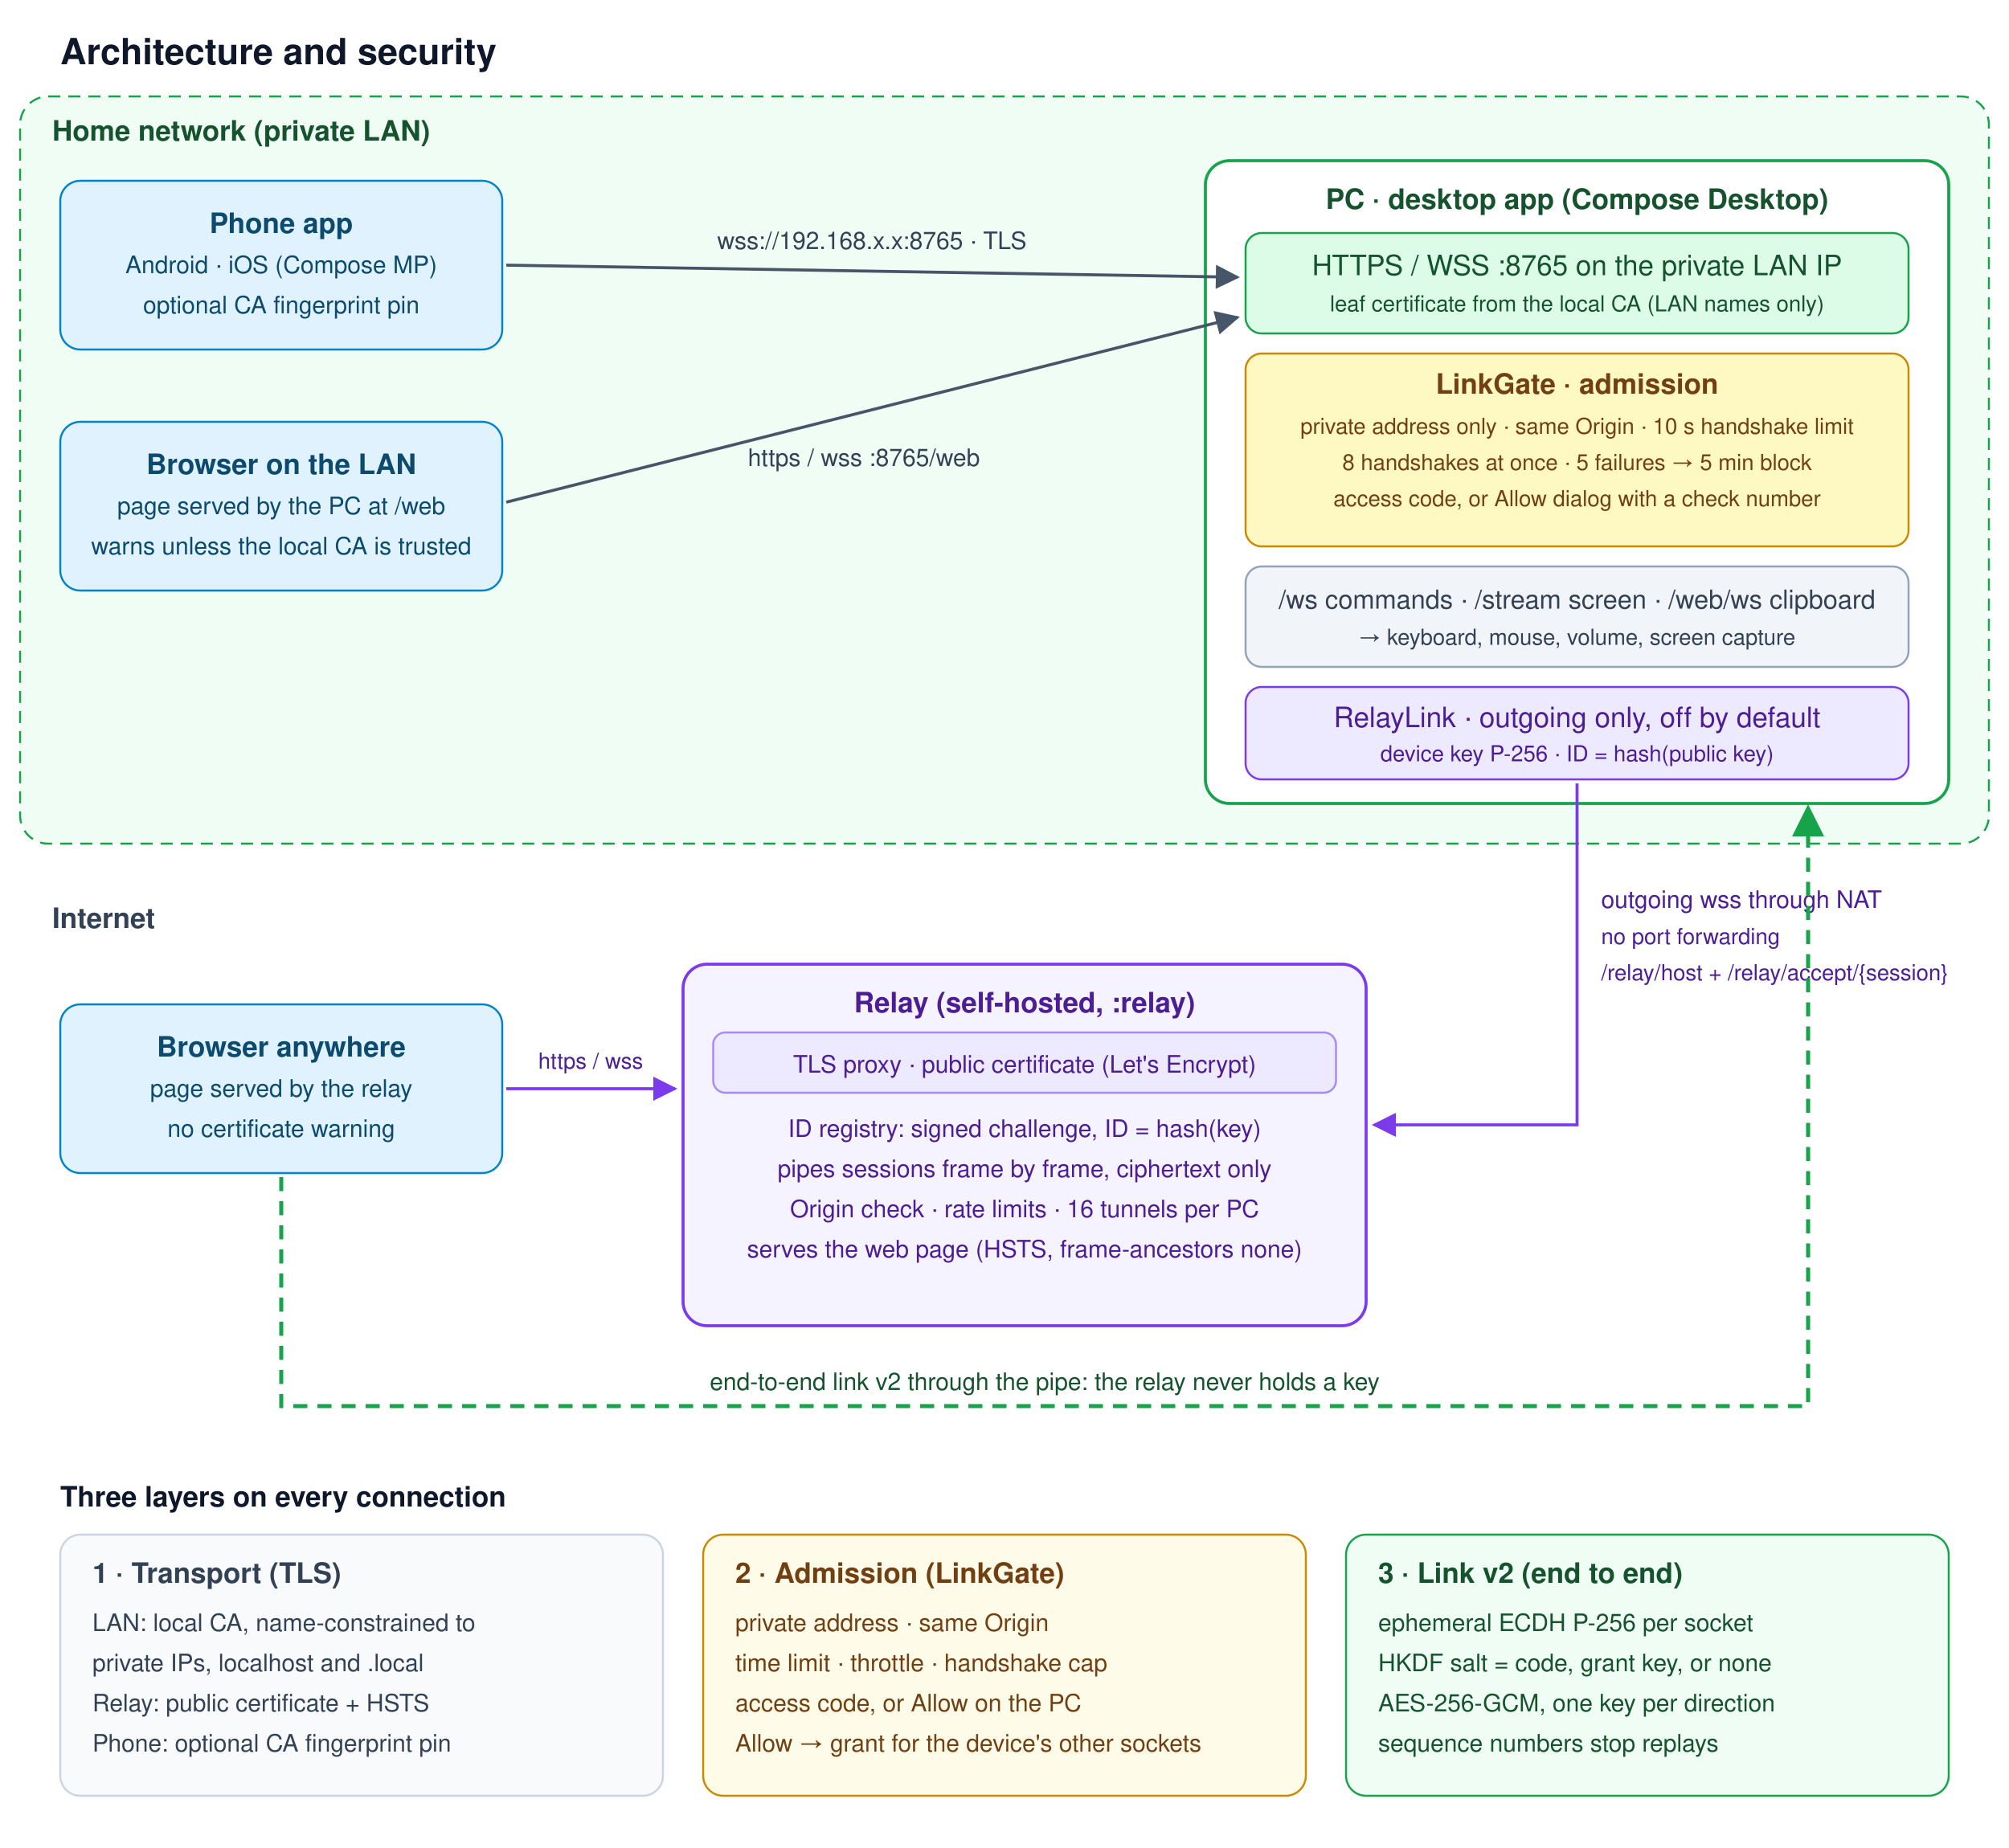
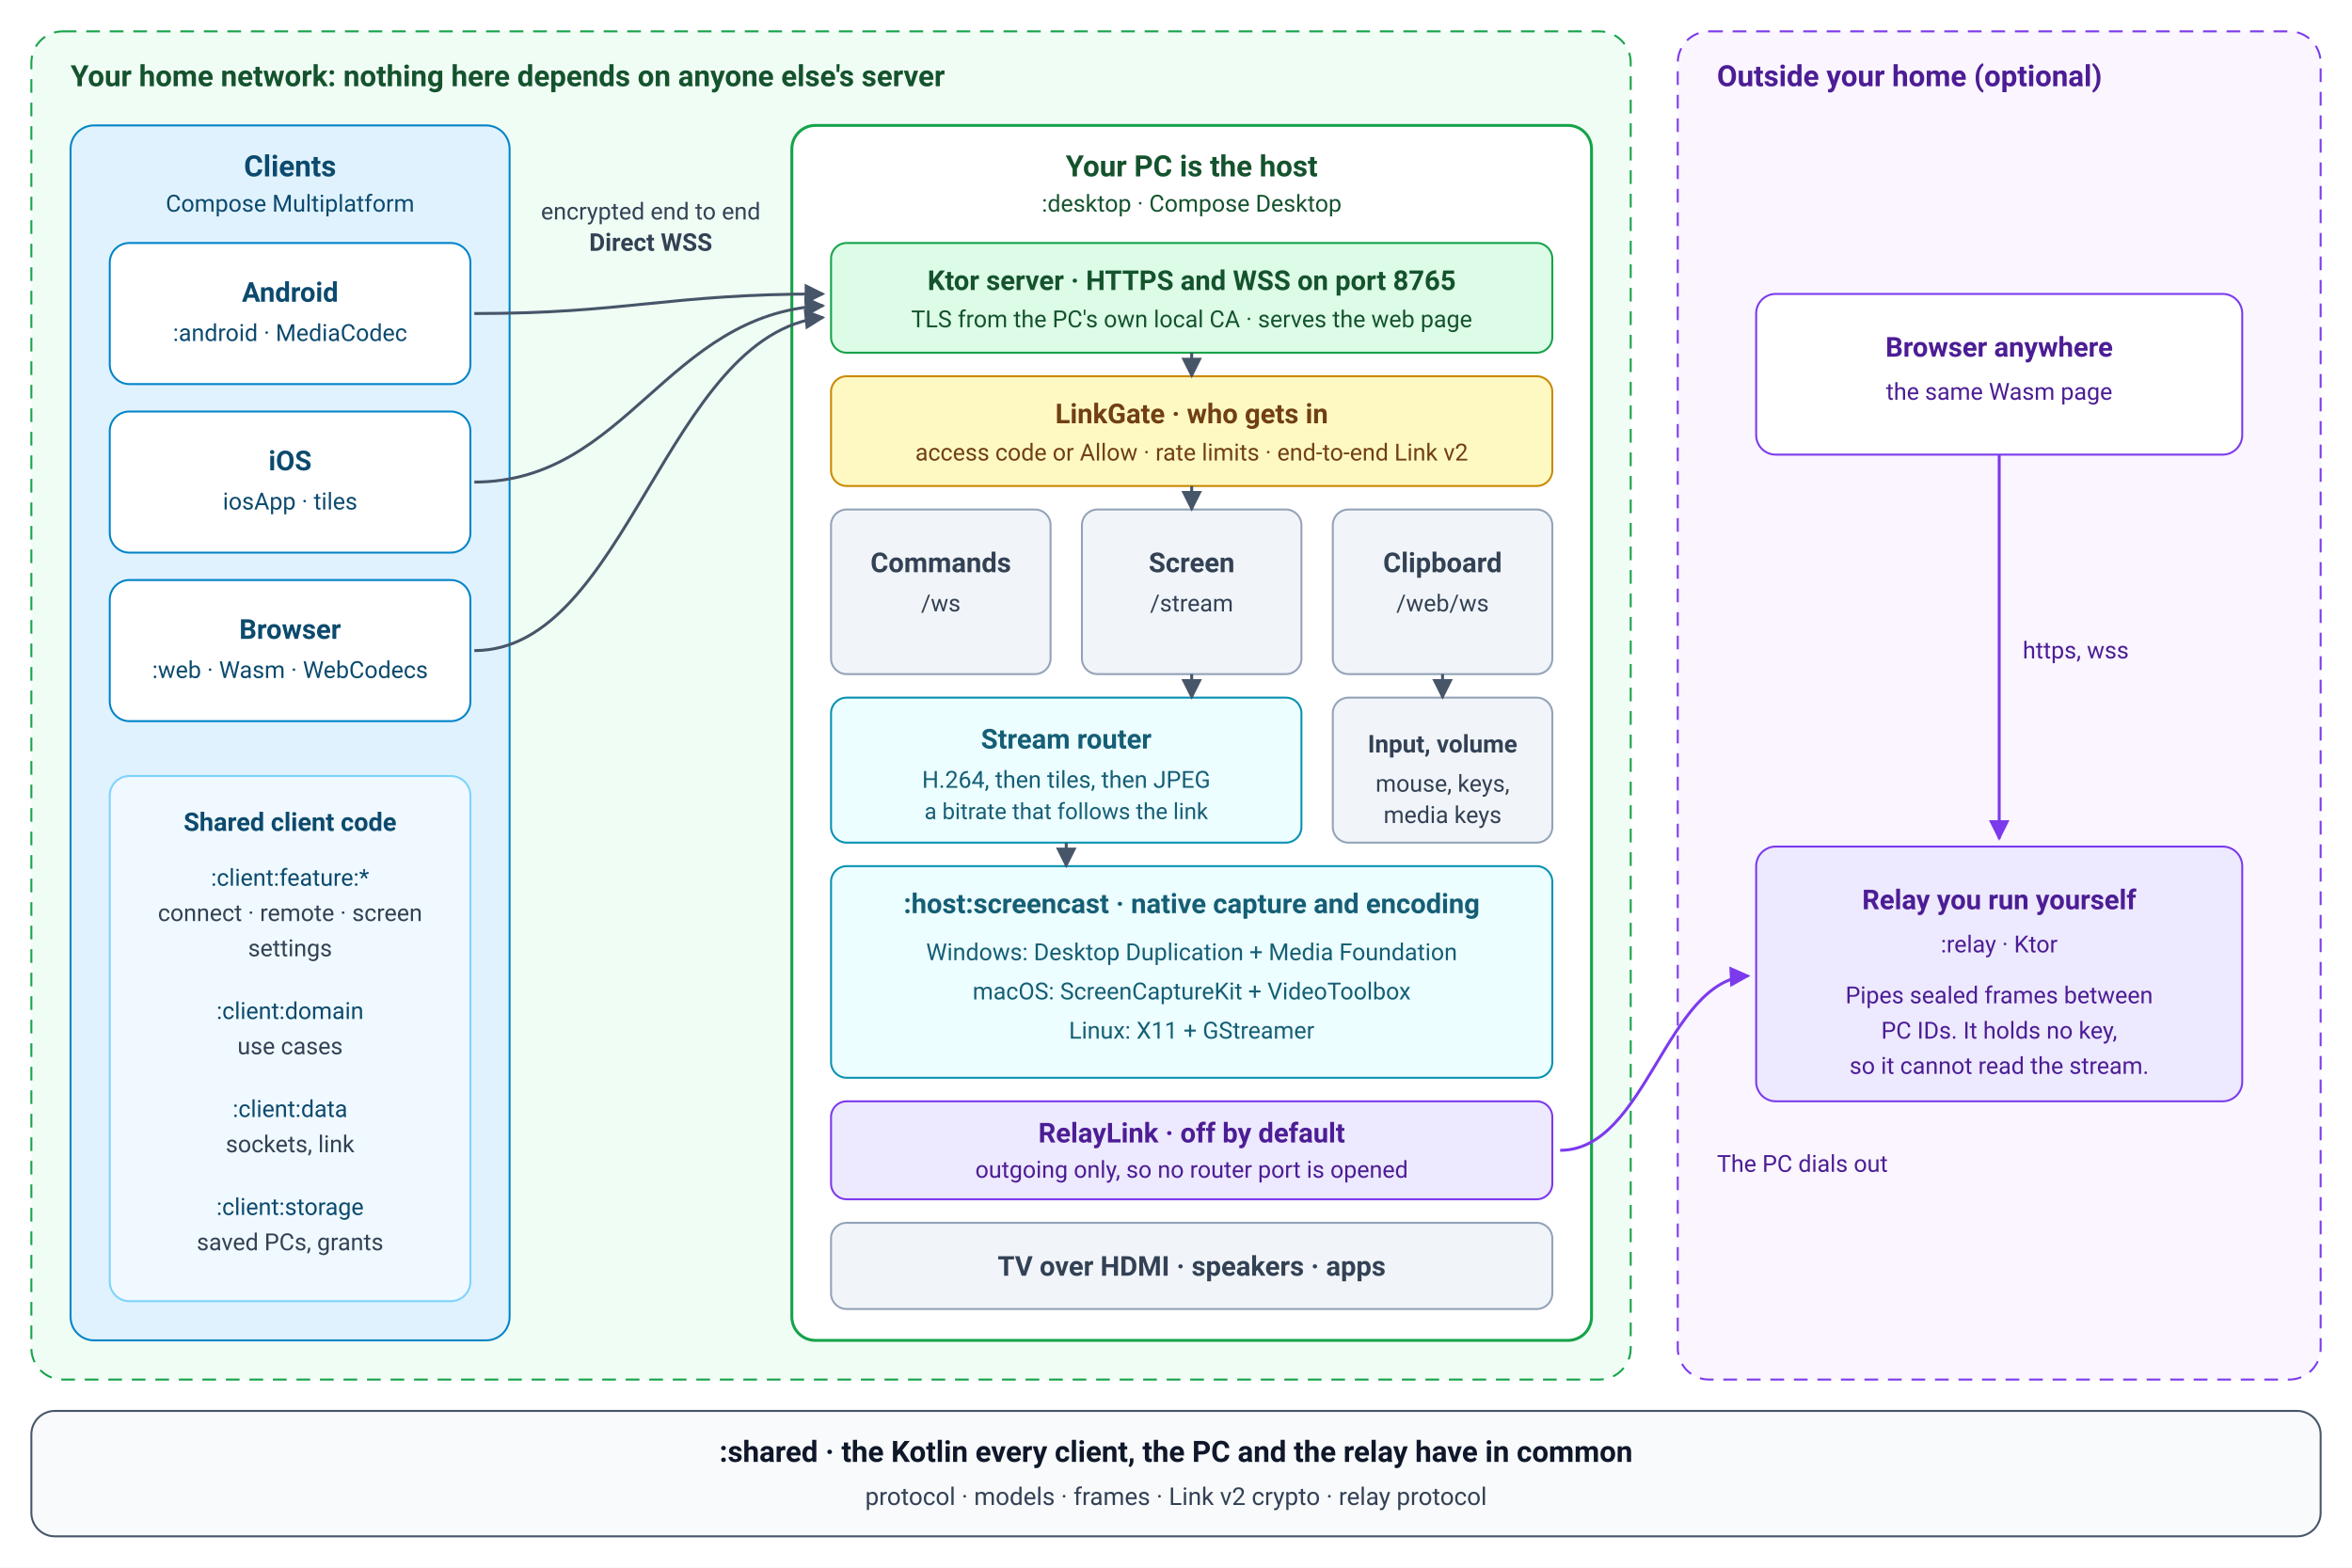
- <svg xmlns="http://www.w3.org/2000/svg" viewBox="0 0 1000 920" font-family="-apple-system, Segoe UI, Helvetica, Arial, sans-serif" font-size="14">
+ <svg xmlns="http://www.w3.org/2000/svg" viewBox="0 0 1200 800" font-family="-apple-system, 'Segoe UI', Roboto, Helvetica, Arial, sans-serif" font-size="14" role="img" aria-label="High level architecture: Android, iOS and browser clients connect to the desktop app over the home network, a browser outside it comes through an optional self-hosted relay, and one Kotlin codebase is shared by all of them.">
  <defs>
-     <marker id="a" viewBox="0 0 10 10" refX="9" refY="5" markerWidth="8" markerHeight="8" orient="auto-start-reverse">
+     <marker id="line" viewBox="0 0 10 10" refX="9" refY="5" markerWidth="7" markerHeight="7" orient="auto-start-reverse">
      <path d="M0 0L10 5L0 10z" fill="#475569" />
    </marker>
-     <marker id="v" viewBox="0 0 10 10" refX="9" refY="5" markerWidth="8" markerHeight="8" orient="auto-start-reverse">
+     <marker id="relay" viewBox="0 0 10 10" refX="9" refY="5" markerWidth="7" markerHeight="7" orient="auto-start-reverse">
      <path d="M0 0L10 5L0 10z" fill="#7c3aed" />
    </marker>
-     <marker id="g" viewBox="0 0 10 10" refX="9" refY="5" markerWidth="8" markerHeight="8" orient="auto-start-reverse">
-       <path d="M0 0L10 5L0 10z" fill="#16a34a" />
-     </marker>
  </defs>
-   <rect width="1000" height="920" fill="#ffffff" />
-   <text x="30" y="32" font-size="18" font-weight="700" fill="#0f172a">Architecture and security</text>
-   <rect x="10" y="48" width="980" height="372" rx="14" fill="#f0fdf4" stroke="#16a34a" stroke-dasharray="6 4" />
-   <text x="26" y="70" font-weight="700" fill="#14532d">Home network (private LAN)</text>
-   <rect x="30" y="90" width="220" height="84" rx="10" fill="#e0f2fe" stroke="#0284c7" />
-   <text x="140" y="116" text-anchor="middle" font-weight="700" fill="#0c4a6e">Phone app</text>
-   <text x="140" y="136" text-anchor="middle" font-size="12" fill="#0c4a6e">Android · iOS (Compose MP)</text>
-   <text x="140" y="156" text-anchor="middle" font-size="12" fill="#0c4a6e">optional CA fingerprint pin</text>
-   <rect x="30" y="210" width="220" height="84" rx="10" fill="#e0f2fe" stroke="#0284c7" />
-   <text x="140" y="236" text-anchor="middle" font-weight="700" fill="#0c4a6e">Browser on the LAN</text>
-   <text x="140" y="256" text-anchor="middle" font-size="12" fill="#0c4a6e">page served by the PC at /web</text>
-   <text x="140" y="276" text-anchor="middle" font-size="12" fill="#0c4a6e">warns unless the local CA is trusted</text>
-   <rect x="600" y="80" width="370" height="320" rx="12" fill="#ffffff" stroke="#16a34a" stroke-width="1.5" />
-   <text x="785" y="104" text-anchor="middle" font-weight="700" fill="#14532d">PC · desktop app (Compose Desktop)</text>
-   <rect x="620" y="116" width="330" height="50" rx="8" fill="#dcfce7" stroke="#16a34a" />
-   <text x="785" y="137" text-anchor="middle" fill="#14532d">HTTPS / WSS :8765 on the private LAN IP</text>
-   <text x="785" y="155" text-anchor="middle" font-size="11" fill="#14532d">leaf certificate from the local CA (LAN names only)</text>
-   <rect x="620" y="176" width="330" height="96" rx="8" fill="#fef9c3" stroke="#ca8a04" />
-   <text x="785" y="196" text-anchor="middle" font-weight="700" fill="#713f12">LinkGate · admission</text>
-   <text x="785" y="216" text-anchor="middle" font-size="11" fill="#713f12">private address only · same Origin · 10 s handshake limit</text>
-   <text x="785" y="234" text-anchor="middle" font-size="11" fill="#713f12">8 handshakes at once · 5 failures → 5 min block</text>
-   <text x="785" y="252" text-anchor="middle" font-size="11" fill="#713f12">access code, or Allow dialog with a check number</text>
-   <rect x="620" y="282" width="330" height="50" rx="8" fill="#f1f5f9" stroke="#94a3b8" />
-   <text x="785" y="303" text-anchor="middle" font-size="13" fill="#334155">/ws commands · /stream screen · /web/ws clipboard</text>
-   <text x="785" y="321" text-anchor="middle" font-size="11" fill="#334155">→ keyboard, mouse, volume, screen capture</text>
-   <rect x="620" y="342" width="330" height="46" rx="8" fill="#ede9fe" stroke="#7c3aed" />
-   <text x="785" y="362" text-anchor="middle" fill="#4c1d95">RelayLink · outgoing only, off by default</text>
-   <text x="785" y="379" text-anchor="middle" font-size="11" fill="#4c1d95">device key P-256 · ID = hash(public key)</text>
-   <line x1="252" y1="132" x2="616" y2="138" stroke="#475569" stroke-width="1.5" marker-end="url(#a)" />
-   <text x="434" y="124" text-anchor="middle" font-size="12" fill="#334155">wss://192.168.x.x:8765 · TLS</text>
-   <line x1="252" y1="250" x2="616" y2="158" stroke="#475569" stroke-width="1.5" marker-end="url(#a)" />
-   <text x="430" y="232" text-anchor="middle" font-size="12" fill="#334155">https / wss :8765/web</text>
-   <text x="26" y="462" font-weight="700" fill="#334155">Internet</text>
-   <rect x="30" y="500" width="220" height="84" rx="10" fill="#e0f2fe" stroke="#0284c7" />
-   <text x="140" y="526" text-anchor="middle" font-weight="700" fill="#0c4a6e">Browser anywhere</text>
-   <text x="140" y="546" text-anchor="middle" font-size="12" fill="#0c4a6e">page served by the relay</text>
-   <text x="140" y="566" text-anchor="middle" font-size="12" fill="#0c4a6e">no certificate warning</text>
-   <rect x="340" y="480" width="340" height="180" rx="12" fill="#f5f3ff" stroke="#7c3aed" stroke-width="1.5" />
-   <text x="510" y="504" text-anchor="middle" font-weight="700" fill="#4c1d95">Relay (self-hosted, :relay)</text>
-   <rect x="355" y="514" width="310" height="30" rx="6" fill="#ede9fe" stroke="#a78bfa" />
-   <text x="510" y="534" text-anchor="middle" font-size="12" fill="#4c1d95">TLS proxy · public certificate (Let's Encrypt)</text>
-   <text x="510" y="566" text-anchor="middle" font-size="12" fill="#4c1d95">ID registry: signed challenge, ID = hash(key)</text>
-   <text x="510" y="586" text-anchor="middle" font-size="12" fill="#4c1d95">pipes sessions frame by frame, ciphertext only</text>
-   <text x="510" y="606" text-anchor="middle" font-size="12" fill="#4c1d95">Origin check · rate limits · 16 tunnels per PC</text>
-   <text x="510" y="626" text-anchor="middle" font-size="12" fill="#4c1d95">serves the web page (HSTS, frame-ancestors none)</text>
-   <line x1="252" y1="542" x2="336" y2="542" stroke="#7c3aed" stroke-width="1.5" marker-end="url(#v)" />
-   <text x="294" y="532" text-anchor="middle" font-size="11" fill="#4c1d95">https / wss</text>
-   <path d="M785 390 V560 H684" fill="none" stroke="#7c3aed" stroke-width="1.5" marker-end="url(#v)" />
-   <text x="797" y="452" font-size="12" fill="#4c1d95">outgoing wss through NAT</text>
-   <text x="797" y="470" font-size="11" fill="#4c1d95">no port forwarding</text>
-   <text x="797" y="488" font-size="11" fill="#4c1d95">/relay/host + /relay/accept/{session}</text>
-   <path d="M140 586 V700 H900 V402" fill="none" stroke="#16a34a" stroke-width="2" stroke-dasharray="7 5" marker-end="url(#g)" />
-   <text x="520" y="692" text-anchor="middle" font-size="12" fill="#14532d">end-to-end link v2 through the pipe: the relay never holds a key</text>
-   <text x="30" y="750" font-weight="700" fill="#0f172a">Three layers on every connection</text>
-   <rect x="30" y="764" width="300" height="130" rx="10" fill="#f8fafc" stroke="#cbd5e1" />
-   <text x="46" y="788" font-weight="700" fill="#334155">1 · Transport (TLS)</text>
-   <text x="46" y="812" font-size="12" fill="#334155">LAN: local CA, name-constrained to</text>
-   <text x="46" y="832" font-size="12" fill="#334155">private IPs, localhost and .local</text>
-   <text x="46" y="852" font-size="12" fill="#334155">Relay: public certificate + HSTS</text>
-   <text x="46" y="872" font-size="12" fill="#334155">Phone: optional CA fingerprint pin</text>
-   <rect x="350" y="764" width="300" height="130" rx="10" fill="#fefce8" stroke="#ca8a04" />
-   <text x="366" y="788" font-weight="700" fill="#713f12">2 · Admission (LinkGate)</text>
-   <text x="366" y="812" font-size="12" fill="#713f12">private address · same Origin</text>
-   <text x="366" y="832" font-size="12" fill="#713f12">time limit · throttle · handshake cap</text>
-   <text x="366" y="852" font-size="12" fill="#713f12">access code, or Allow on the PC</text>
-   <text x="366" y="872" font-size="12" fill="#713f12">Allow → grant for the device's other sockets</text>
-   <rect x="670" y="764" width="300" height="130" rx="10" fill="#f0fdf4" stroke="#16a34a" />
-   <text x="686" y="788" font-weight="700" fill="#14532d">3 · Link v2 (end to end)</text>
-   <text x="686" y="812" font-size="12" fill="#14532d">ephemeral ECDH P-256 per socket</text>
-   <text x="686" y="832" font-size="12" fill="#14532d">HKDF salt = code, grant key, or none</text>
-   <text x="686" y="852" font-size="12" fill="#14532d">AES-256-GCM, one key per direction</text>
-   <text x="686" y="872" font-size="12" fill="#14532d">sequence numbers stop replays</text>
+   <rect width="1200" height="800" fill="#ffffff" />
+   <rect x="16" y="16" width="816" height="688" rx="16" fill="#f0fdf4" stroke="#16a34a" stroke-dasharray="7 5" />
+   <text x="36" y="44" font-size="15" font-weight="700" fill="#14532d">Your home network: nothing here depends on anyone else's server</text>
+   <rect x="36" y="64" width="224" height="620" rx="12" fill="#e0f2fe" stroke="#0284c7" />
+   <text x="148" y="90" text-anchor="middle" font-size="15" font-weight="700" fill="#0c4a6e">Clients</text>
+   <text x="148" y="108" text-anchor="middle" font-size="12" fill="#0c4a6e">Compose Multiplatform</text>
+   <rect x="56" y="124" width="184" height="72" rx="10" fill="#ffffff" stroke="#0284c7" />
+   <text x="148" y="154" text-anchor="middle" font-weight="700" fill="#0c4a6e">Android</text>
+   <text x="148" y="174" text-anchor="middle" font-size="12" fill="#0c4a6e">:android · MediaCodec</text>
+   <rect x="56" y="210" width="184" height="72" rx="10" fill="#ffffff" stroke="#0284c7" />
+   <text x="148" y="240" text-anchor="middle" font-weight="700" fill="#0c4a6e">iOS</text>
+   <text x="148" y="260" text-anchor="middle" font-size="12" fill="#0c4a6e">iosApp · tiles</text>
+   <rect x="56" y="296" width="184" height="72" rx="10" fill="#ffffff" stroke="#0284c7" />
+   <text x="148" y="326" text-anchor="middle" font-weight="700" fill="#0c4a6e">Browser</text>
+   <text x="148" y="346" text-anchor="middle" font-size="12" fill="#0c4a6e">:web · Wasm · WebCodecs</text>
+   <rect x="56" y="396" width="184" height="268" rx="10" fill="#f0f9ff" stroke="#7dd3fc" />
+   <text x="148" y="424" text-anchor="middle" font-size="13" font-weight="700" fill="#0c4a6e">Shared client code</text>
+   <text x="148" y="452" text-anchor="middle" font-size="12" fill="#0c4a6e">:client:feature:*</text>
+   <text x="148" y="470" text-anchor="middle" font-size="12" fill="#334155">connect · remote · screen</text>
+   <text x="148" y="488" text-anchor="middle" font-size="12" fill="#334155">settings</text>
+   <text x="148" y="520" text-anchor="middle" font-size="12" fill="#0c4a6e">:client:domain</text>
+   <text x="148" y="538" text-anchor="middle" font-size="12" fill="#334155">use cases</text>
+   <text x="148" y="570" text-anchor="middle" font-size="12" fill="#0c4a6e">:client:data</text>
+   <text x="148" y="588" text-anchor="middle" font-size="12" fill="#334155">sockets, link</text>
+   <text x="148" y="620" text-anchor="middle" font-size="12" fill="#0c4a6e">:client:storage</text>
+   <text x="148" y="638" text-anchor="middle" font-size="12" fill="#334155">saved PCs, grants</text>
+   <rect x="404" y="64" width="408" height="620" rx="12" fill="#ffffff" stroke="#16a34a" stroke-width="1.5" />
+   <text x="608" y="90" text-anchor="middle" font-size="15" font-weight="700" fill="#14532d">Your PC is the host</text>
+   <text x="608" y="108" text-anchor="middle" font-size="12" fill="#14532d">:desktop · Compose Desktop</text>
+   <rect x="424" y="124" width="368" height="56" rx="8" fill="#dcfce7" stroke="#16a34a" />
+   <text x="608" y="148" text-anchor="middle" font-weight="700" fill="#14532d">Ktor server · HTTPS and WSS on port 8765</text>
+   <text x="608" y="167" text-anchor="middle" font-size="12" fill="#14532d">TLS from the PC's own local CA · serves the web page</text>
+   <rect x="424" y="192" width="368" height="56" rx="8" fill="#fef9c3" stroke="#ca8a04" />
+   <text x="608" y="216" text-anchor="middle" font-weight="700" fill="#713f12">LinkGate · who gets in</text>
+   <text x="608" y="235" text-anchor="middle" font-size="12" fill="#713f12">access code or Allow · rate limits · end-to-end Link v2</text>
+   <rect x="424" y="260" width="112" height="84" rx="8" fill="#f1f5f9" stroke="#94a3b8" />
+   <text x="480" y="292" text-anchor="middle" font-weight="700" fill="#334155">Commands</text>
+   <text x="480" y="312" text-anchor="middle" font-size="12" fill="#334155">/ws</text>
+   <rect x="552" y="260" width="112" height="84" rx="8" fill="#f1f5f9" stroke="#94a3b8" />
+   <text x="608" y="292" text-anchor="middle" font-weight="700" fill="#334155">Screen</text>
+   <text x="608" y="312" text-anchor="middle" font-size="12" fill="#334155">/stream</text>
+   <rect x="680" y="260" width="112" height="84" rx="8" fill="#f1f5f9" stroke="#94a3b8" />
+   <text x="736" y="292" text-anchor="middle" font-weight="700" fill="#334155">Clipboard</text>
+   <text x="736" y="312" text-anchor="middle" font-size="12" fill="#334155">/web/ws</text>
+   <rect x="424" y="356" width="240" height="74" rx="8" fill="#ecfeff" stroke="#0891b2" />
+   <text x="544" y="382" text-anchor="middle" font-weight="700" fill="#155e75">Stream router</text>
+   <text x="544" y="402" text-anchor="middle" font-size="12" fill="#155e75">H.264, then tiles, then JPEG</text>
+   <text x="544" y="418" text-anchor="middle" font-size="11.500" fill="#155e75">a bitrate that follows the link</text>
+   <rect x="680" y="356" width="112" height="74" rx="8" fill="#f1f5f9" stroke="#94a3b8" />
+   <text x="736" y="384" text-anchor="middle" font-size="12.500" font-weight="700" fill="#334155">Input, volume</text>
+   <text x="736" y="404" text-anchor="middle" font-size="12" fill="#334155">mouse, keys,</text>
+   <text x="736" y="420" text-anchor="middle" font-size="12" fill="#334155">media keys</text>
+   <rect x="424" y="442" width="368" height="108" rx="8" fill="#ecfeff" stroke="#0891b2" />
+   <text x="608" y="466" text-anchor="middle" font-weight="700" fill="#155e75">:host:screencast · native capture and encoding</text>
+   <text x="608" y="490" text-anchor="middle" font-size="12" fill="#155e75">Windows: Desktop Duplication + Media Foundation</text>
+   <text x="608" y="510" text-anchor="middle" font-size="12" fill="#155e75">macOS: ScreenCaptureKit + VideoToolbox</text>
+   <text x="608" y="530" text-anchor="middle" font-size="12" fill="#155e75">Linux: X11 + GStreamer</text>
+   <rect x="424" y="562" width="368" height="50" rx="8" fill="#ede9fe" stroke="#7c3aed" />
+   <text x="608" y="583" text-anchor="middle" font-weight="700" fill="#4c1d95">RelayLink · off by default</text>
+   <text x="608" y="601" text-anchor="middle" font-size="12" fill="#4c1d95">outgoing only, so no router port is opened</text>
+   <rect x="424" y="624" width="368" height="44" rx="8" fill="#f1f5f9" stroke="#94a3b8" />
+   <text x="608" y="651" text-anchor="middle" font-weight="700" fill="#334155">TV over HDMI · speakers · apps</text>
+   <path d="M608 344v12" stroke="#475569" stroke-width="1.5" marker-end="url(#line)" />
+   <path d="M736 344v12" stroke="#475569" stroke-width="1.5" marker-end="url(#line)" />
+   <path d="M544 430v12" stroke="#475569" stroke-width="1.5" marker-end="url(#line)" />
+   <path d="M608 180v12" stroke="#475569" stroke-width="1.5" marker-end="url(#line)" />
+   <path d="M608 248v12" stroke="#475569" stroke-width="1.5" marker-end="url(#line)" />
+   <path d="M242 160 C320 160 340 150 420 150" fill="none" stroke="#475569" stroke-width="1.5" marker-end="url(#line)" />
+   <path d="M242 246 C320 246 340 160 420 156" fill="none" stroke="#475569" stroke-width="1.5" marker-end="url(#line)" />
+   <path d="M242 332 C320 332 340 170 420 162" fill="none" stroke="#475569" stroke-width="1.5" marker-end="url(#line)" />
+   <text x="332" y="128" text-anchor="middle" font-size="12.500" font-weight="700" fill="#334155">Direct WSS</text>
+   <text x="332" y="112" text-anchor="middle" font-size="12" fill="#334155">encrypted end to end</text>
+   <rect x="856" y="16" width="328" height="688" rx="16" fill="#faf5ff" stroke="#7c3aed" stroke-dasharray="7 5" />
+   <text x="876" y="44" font-size="15" font-weight="700" fill="#4c1d95">Outside your home (optional)</text>
+   <rect x="896" y="150" width="248" height="82" rx="10" fill="#ffffff" stroke="#7c3aed" />
+   <text x="1020" y="182" text-anchor="middle" font-weight="700" fill="#4c1d95">Browser anywhere</text>
+   <text x="1020" y="204" text-anchor="middle" font-size="12" fill="#4c1d95">the same Wasm page</text>
+   <rect x="896" y="432" width="248" height="130" rx="10" fill="#ede9fe" stroke="#7c3aed" />
+   <text x="1020" y="464" text-anchor="middle" font-weight="700" fill="#4c1d95">Relay you run yourself</text>
+   <text x="1020" y="486" text-anchor="middle" font-size="12" fill="#4c1d95">:relay · Ktor</text>
+   <text x="1020" y="512" text-anchor="middle" font-size="12" fill="#4c1d95">Pipes sealed frames between</text>
+   <text x="1020" y="530" text-anchor="middle" font-size="12" fill="#4c1d95">PC IDs. It holds no key,</text>
+   <text x="1020" y="548" text-anchor="middle" font-size="12" fill="#4c1d95">so it cannot read the stream.</text>
+   <path d="M1020 232v196" fill="none" stroke="#7c3aed" stroke-width="1.5" marker-end="url(#relay)" />
+   <text x="1032" y="336" font-size="12" fill="#4c1d95">https, wss</text>
+   <path d="M796 587 C840 587 850 500 892 498" fill="none" stroke="#7c3aed" stroke-width="1.5" marker-end="url(#relay)" />
+   <text x="876" y="598" font-size="12" fill="#4c1d95">The PC dials out</text>
+   <rect x="16" y="720" width="1168" height="64" rx="12" fill="#f8fafc" stroke="#475569" />
+   <text x="600" y="746" text-anchor="middle" font-size="15" font-weight="700" fill="#0f172a">:shared · the Kotlin every client, the PC and the relay have in common</text>
+   <text x="600" y="768" text-anchor="middle" font-size="12.500" fill="#334155">protocol · models · frames · Link v2 crypto · relay protocol</text>
</svg>
